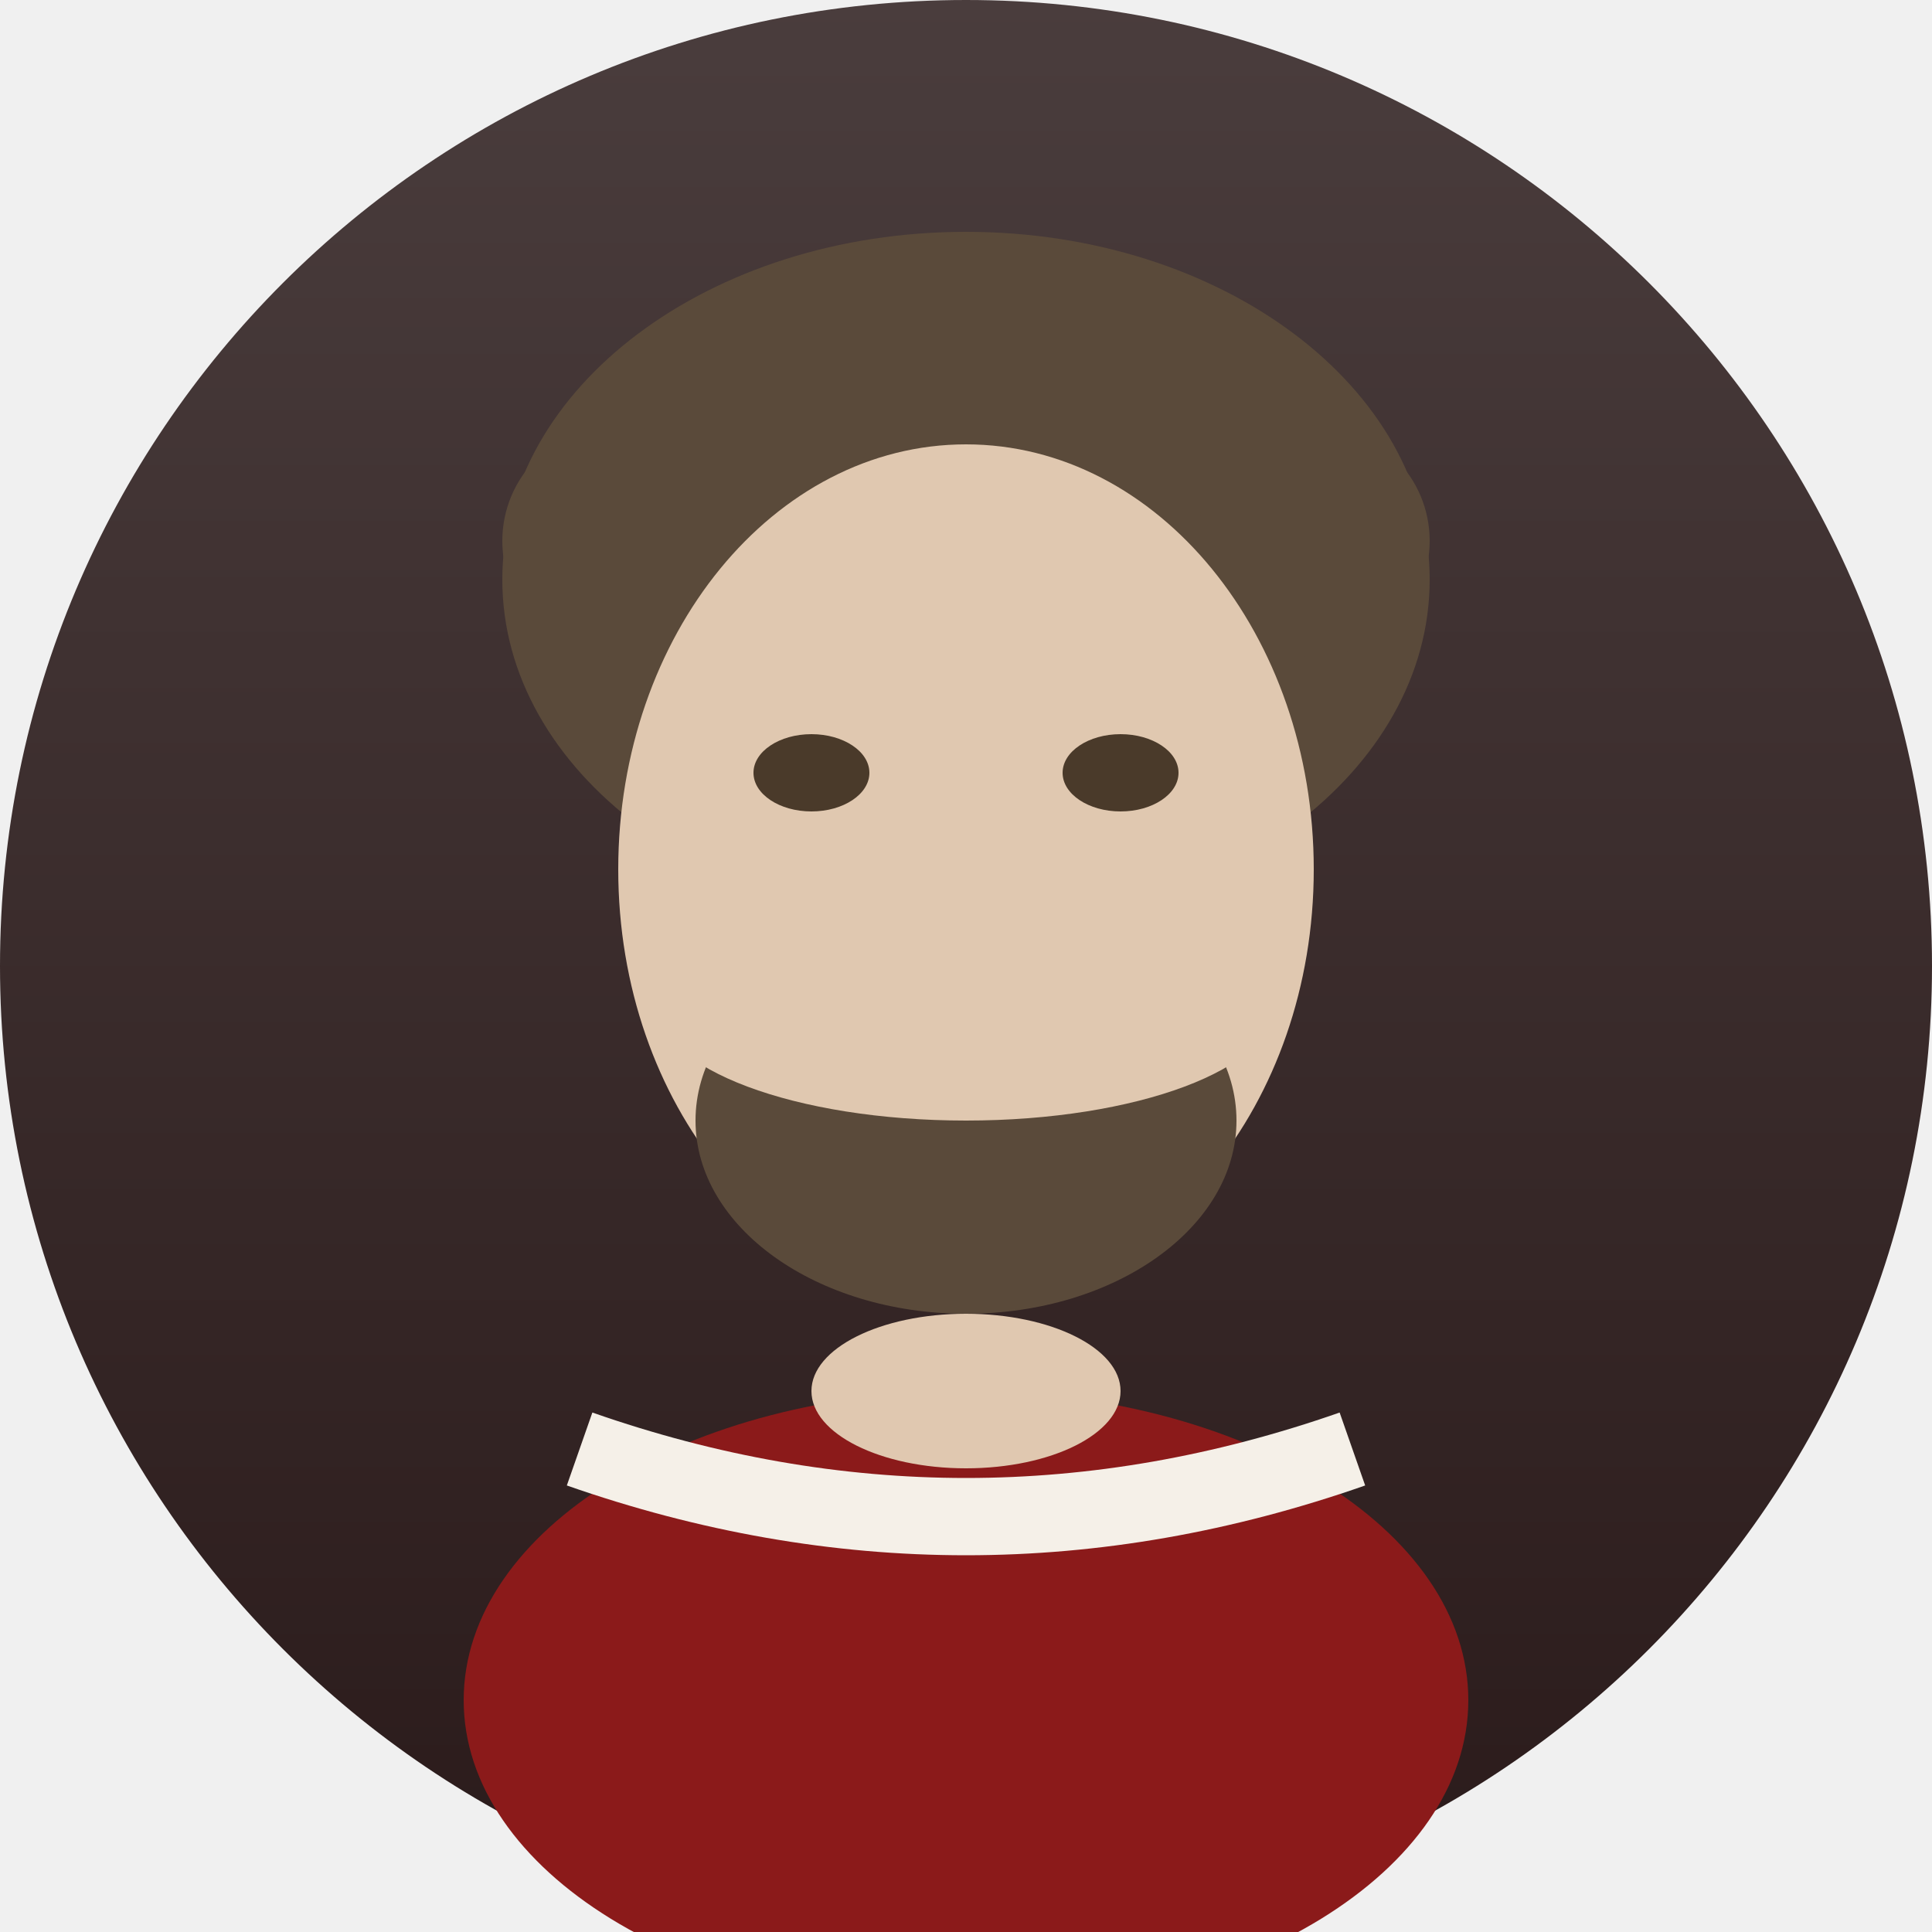
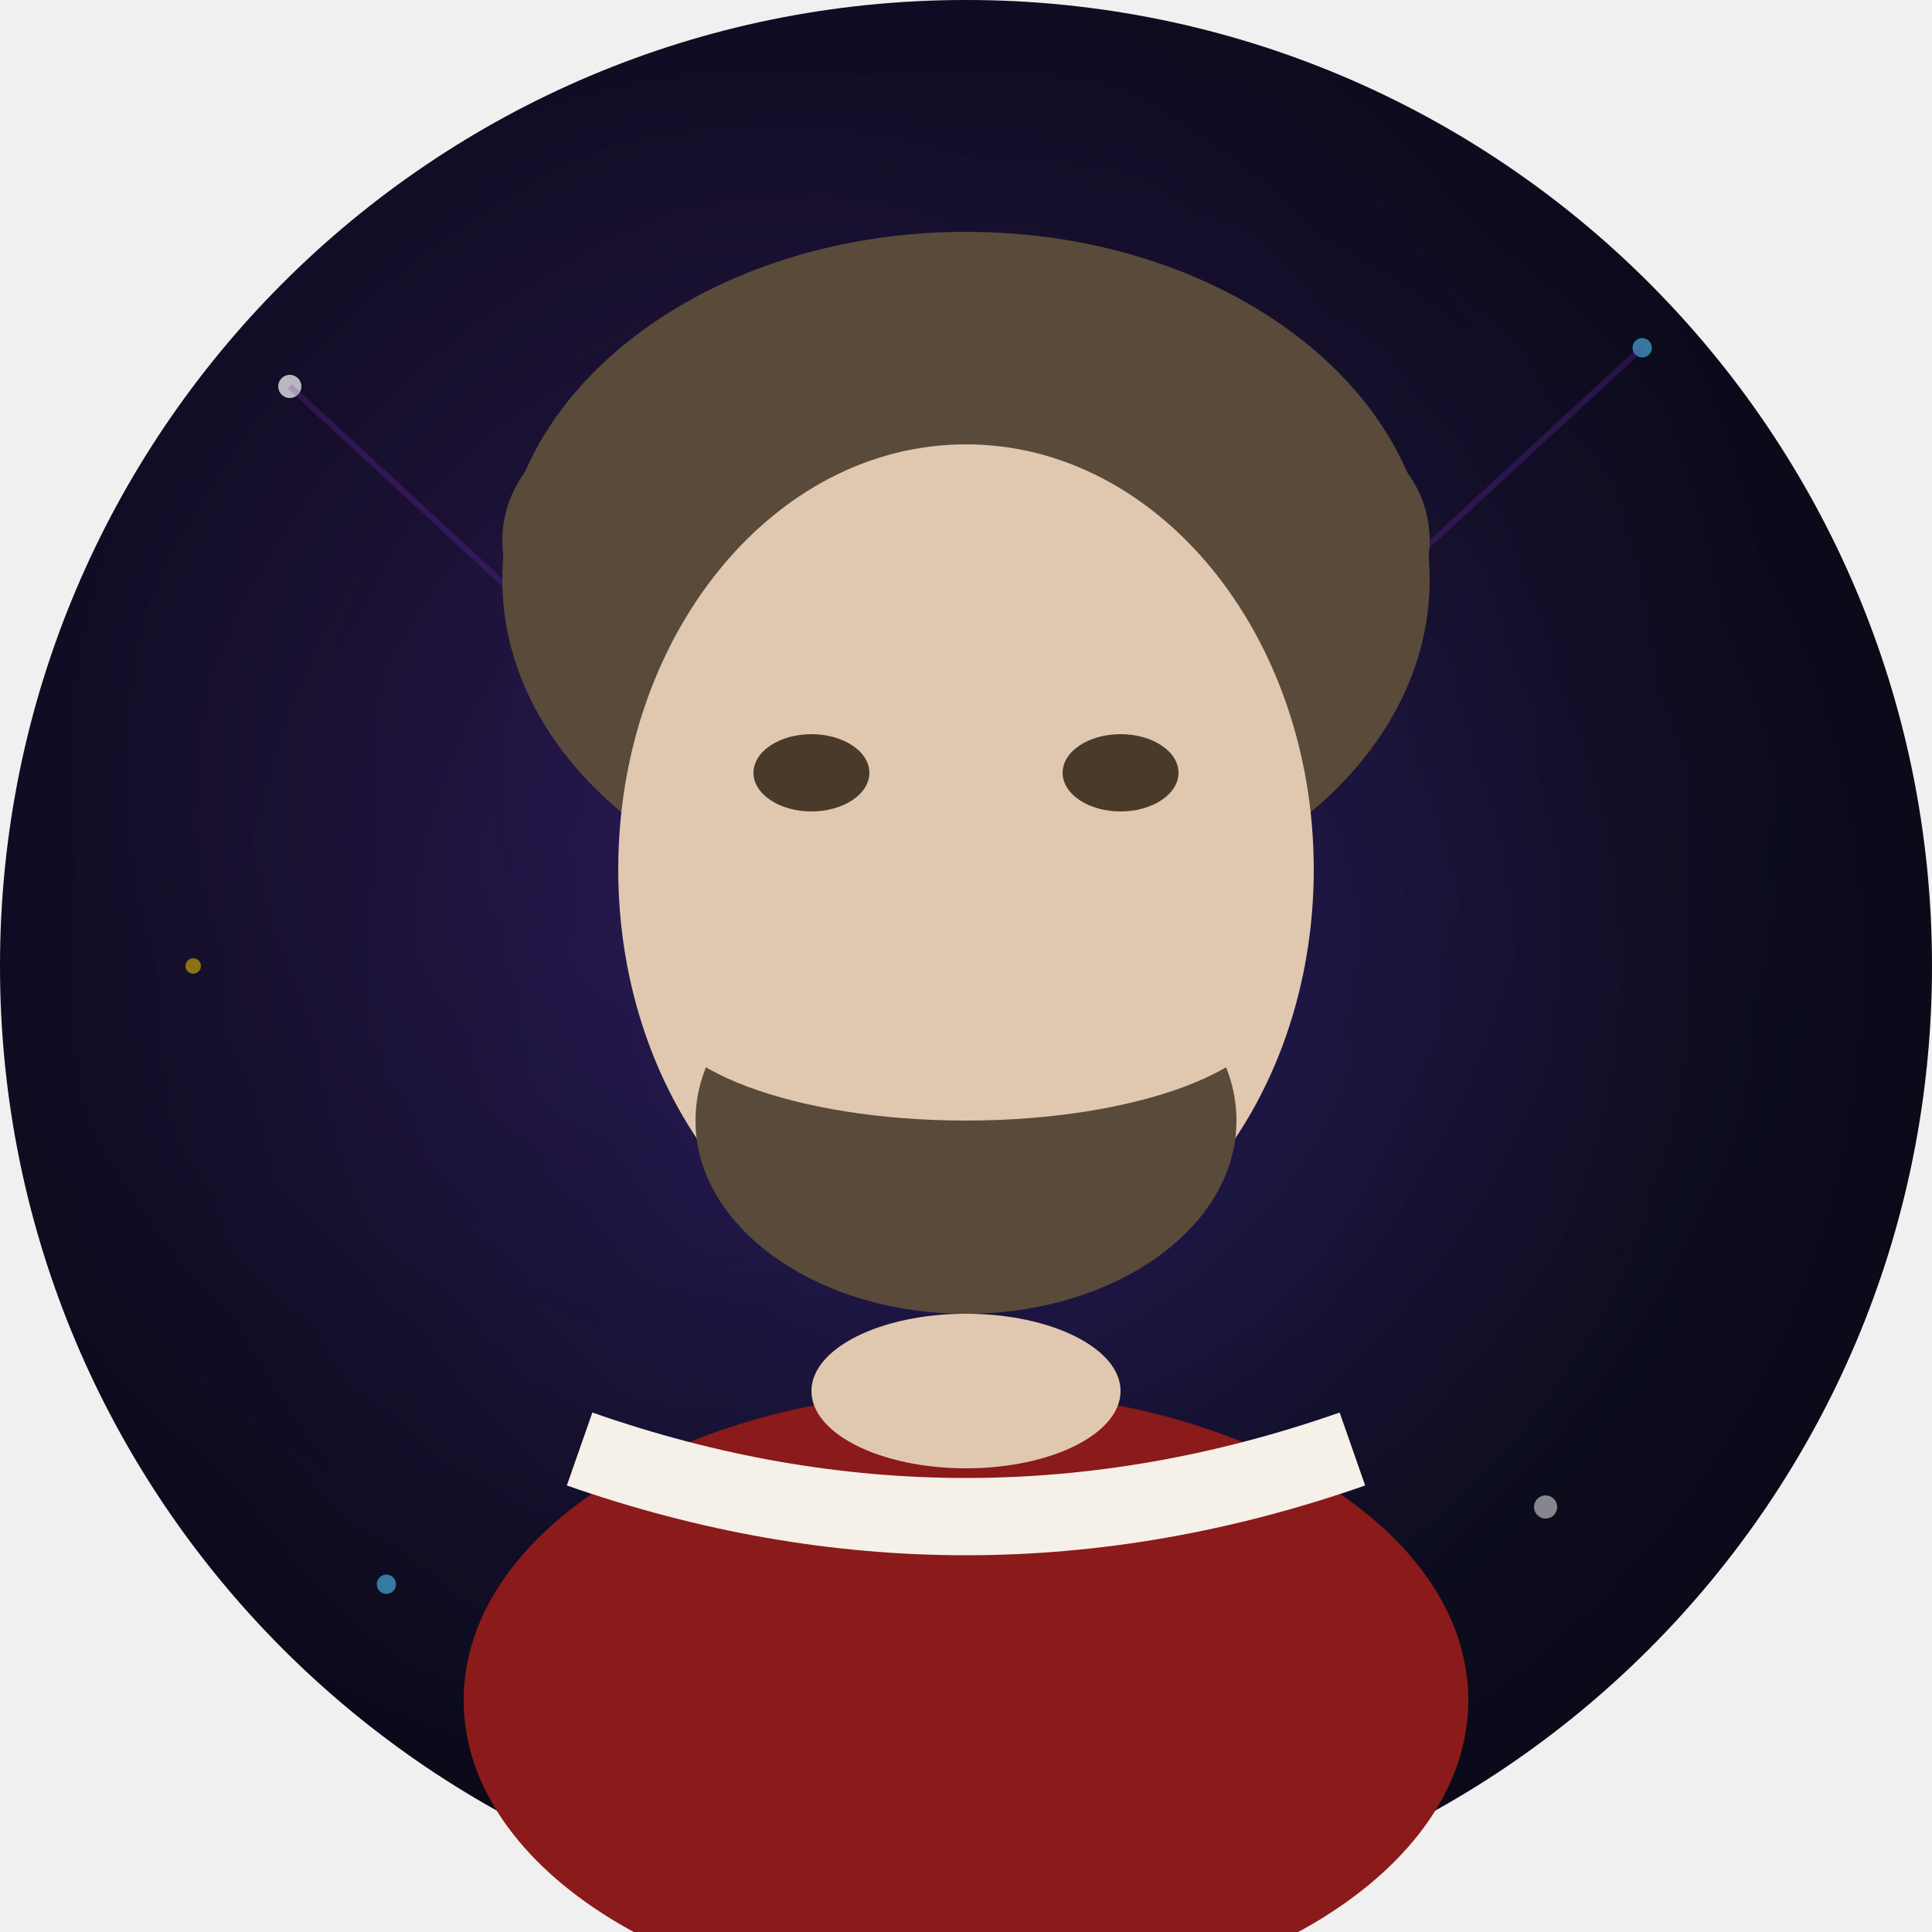
<svg xmlns="http://www.w3.org/2000/svg" viewBox="0 0 100 100">
  <defs>
-     <linearGradient id="bgAurelius" x1="0%" y1="0%" x2="0%" y2="100%">
-       <stop offset="0%" style="stop-color:#4a3d3d" />
-       <stop offset="100%" style="stop-color:#2a1a1a" />
-     </linearGradient>
+     <radialGradient id="cosmicBgAurelius" cx="50%" cy="50%" r="70%">
+       <stop offset="0%" style="stop-color:#1a1a4a" />
+       <stop offset="50%" style="stop-color:#0d0d20" />
+       <stop offset="100%" style="stop-color:#050510" />
+     </radialGradient>
+     <radialGradient id="nebulaAurelius" cx="40%" cy="40%" r="55%">
+       <stop offset="0%" style="stop-color:#7b2cbf;stop-opacity:0.2" />
+       <stop offset="100%" style="stop-color:#7b2cbf;stop-opacity:0" />
+     </radialGradient>
  </defs>
-   <circle cx="50" cy="50" r="50" fill="url(#bgAurelius)" />
+   <circle cx="50" cy="50" r="50" fill="url(#cosmicBgAurelius)" />
+   <circle cx="50" cy="50" r="50" fill="url(#nebulaAurelius)" />
+   <circle cx="15" cy="20" r="0.6" fill="#fff" opacity="0.7" />
+   <circle cx="85" cy="18" r="0.5" fill="#4fc3f7" opacity="0.6" />
+   <circle cx="80" cy="78" r="0.6" fill="#fff" opacity="0.5" />
+   <circle cx="20" cy="82" r="0.5" fill="#4fc3f7" opacity="0.6" />
+   <circle cx="10" cy="50" r="0.4" fill="#ffd700" opacity="0.5" />
+   <path d="M15 20 L28 32 M85 18 L72 30" stroke="#7b2cbf" stroke-width="0.3" opacity="0.25" />
  <ellipse cx="50" cy="30" rx="24" ry="18" fill="#5a4a3a" />
  <circle cx="32" cy="28" r="6" fill="#5a4a3a" />
  <circle cx="68" cy="28" r="6" fill="#5a4a3a" />
  <circle cx="40" cy="22" r="5" fill="#5a4a3a" />
  <circle cx="60" cy="22" r="5" fill="#5a4a3a" />
  <ellipse cx="50" cy="45" rx="18" ry="22" fill="#e0c8b0" />
  <ellipse cx="50" cy="58" rx="14" ry="10" fill="#5a4a3a" />
  <ellipse cx="50" cy="52" rx="16" ry="6" fill="#e0c8b0" />
  <ellipse cx="42" cy="40" rx="3" ry="2" fill="#4a3a2a" />
  <ellipse cx="58" cy="40" rx="3" ry="2" fill="#4a3a2a" />
  <ellipse cx="50" cy="88" rx="26" ry="16" fill="#8b1a1a" />
  <path d="M 30 75 Q 50 82 70 75" stroke="#f5f0e8" stroke-width="4" fill="none" />
  <ellipse cx="50" cy="72" rx="8" ry="4" fill="#e0c8b0" />
</svg>
